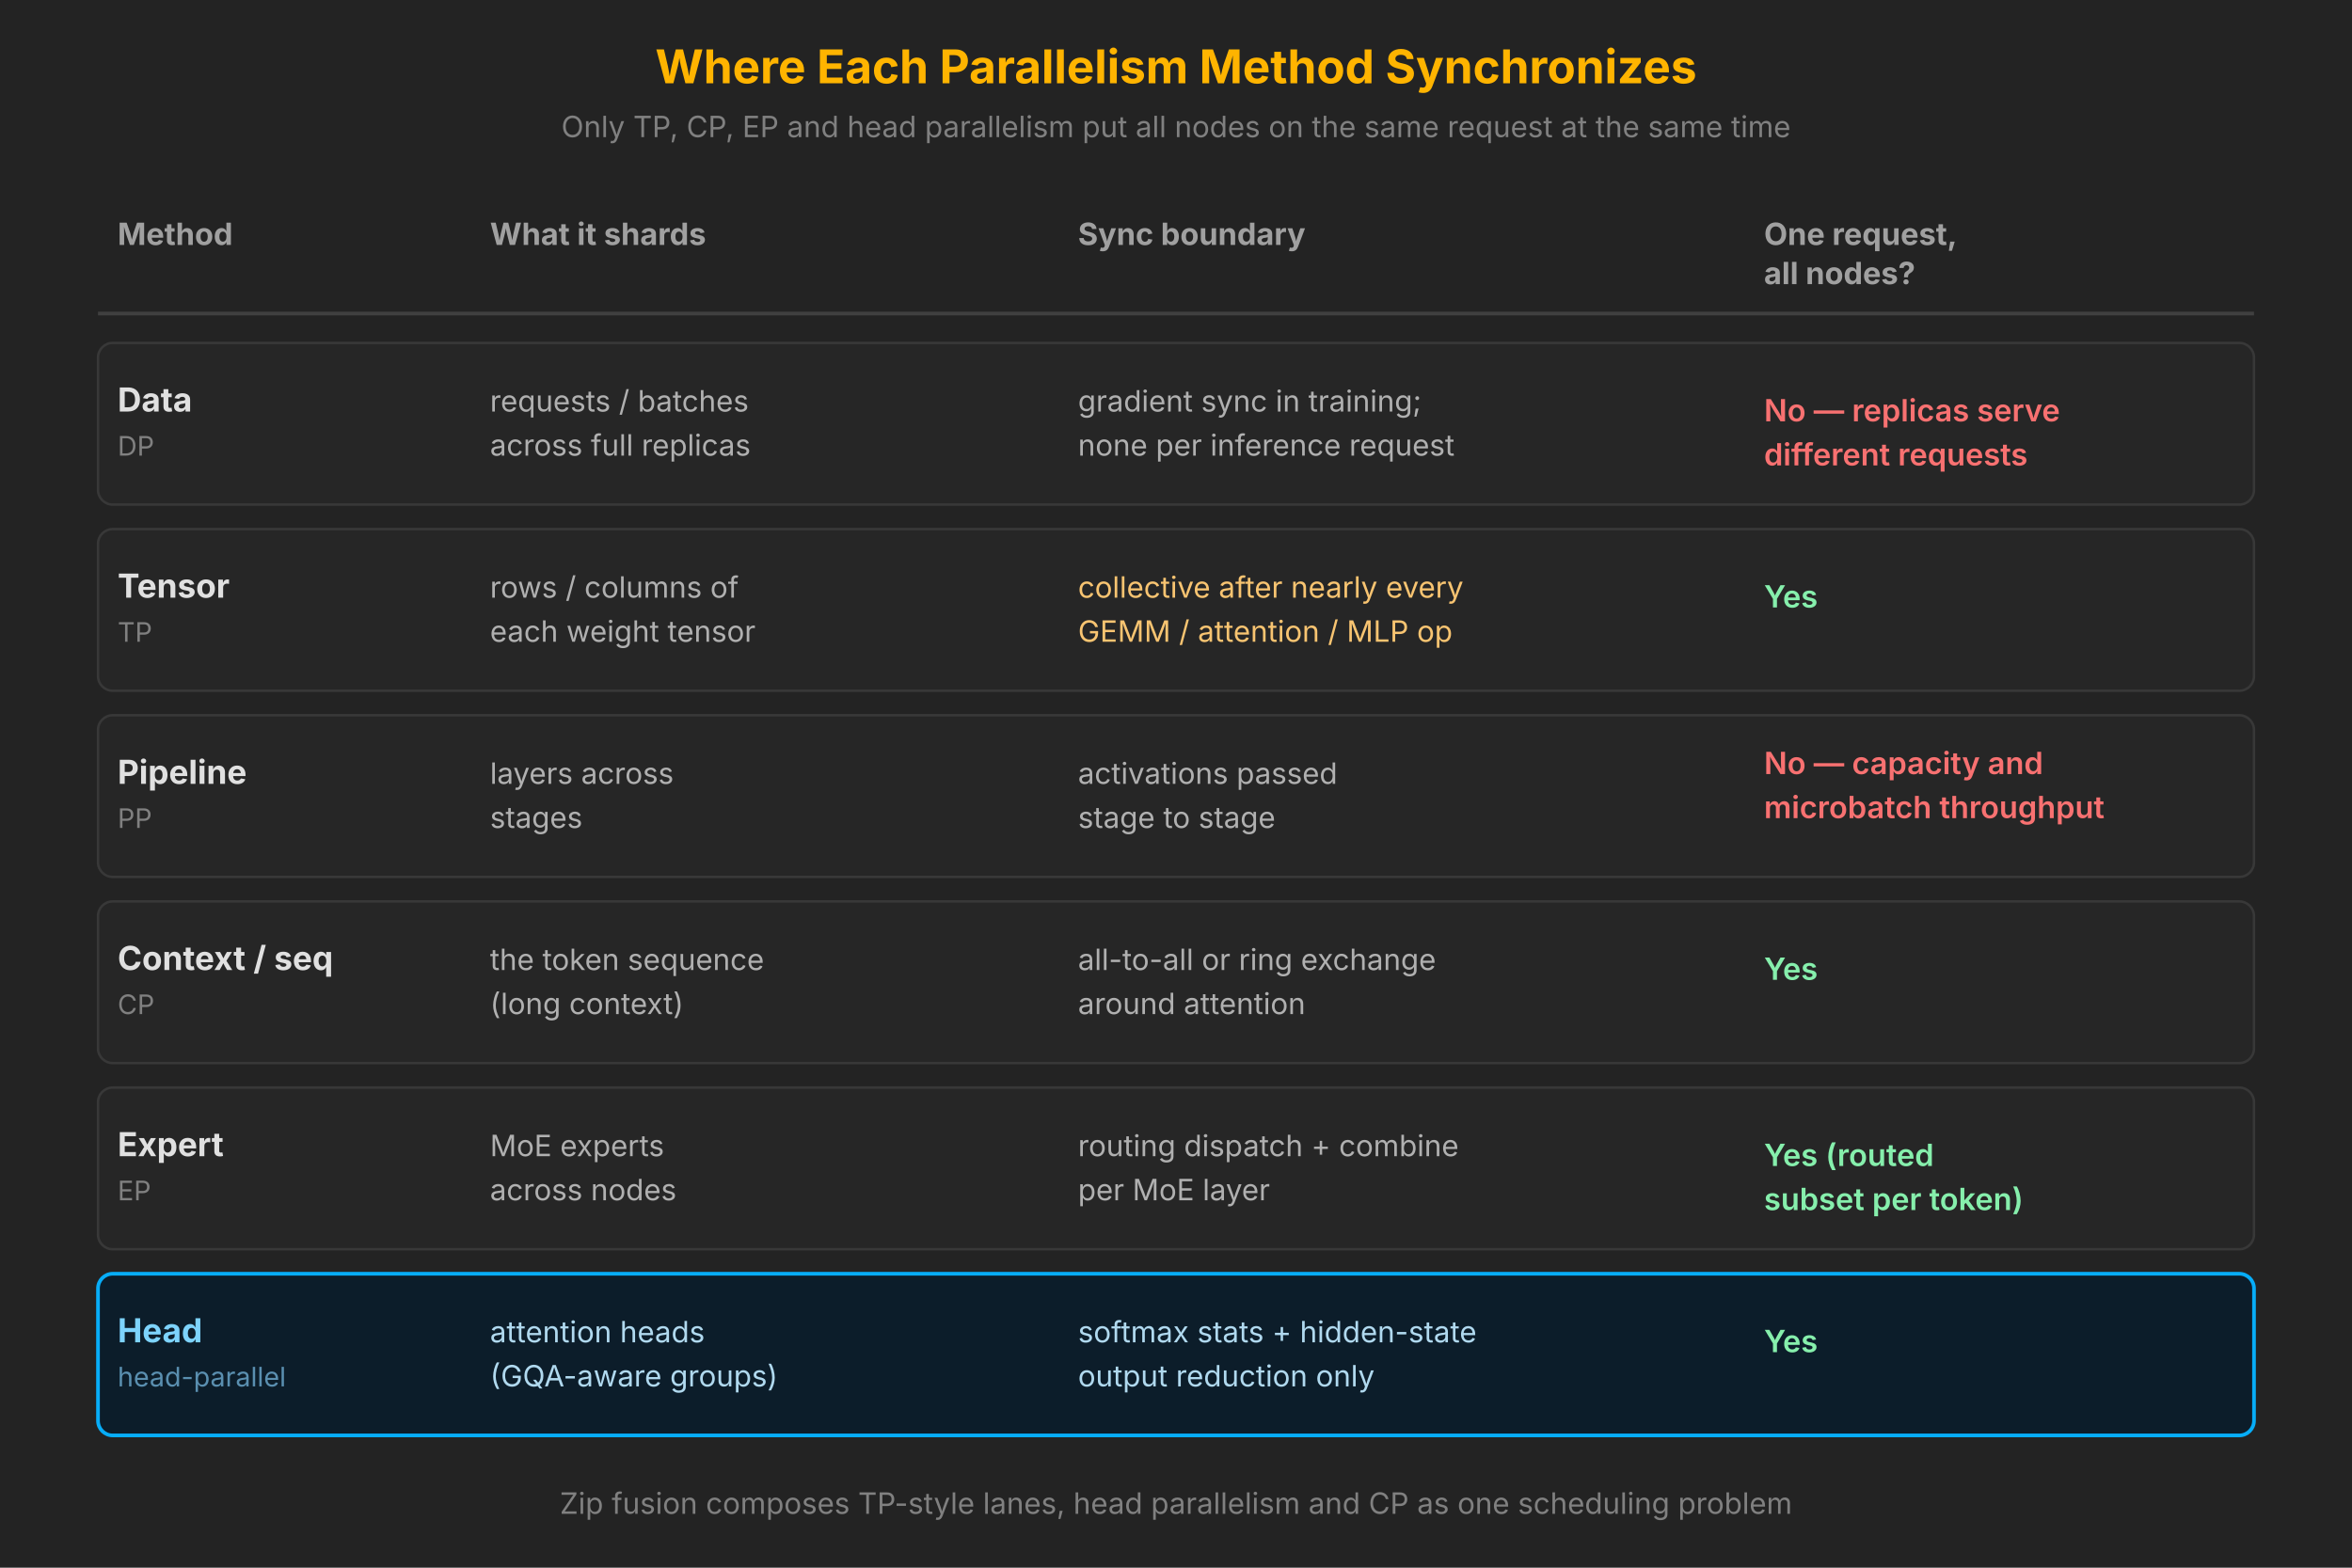
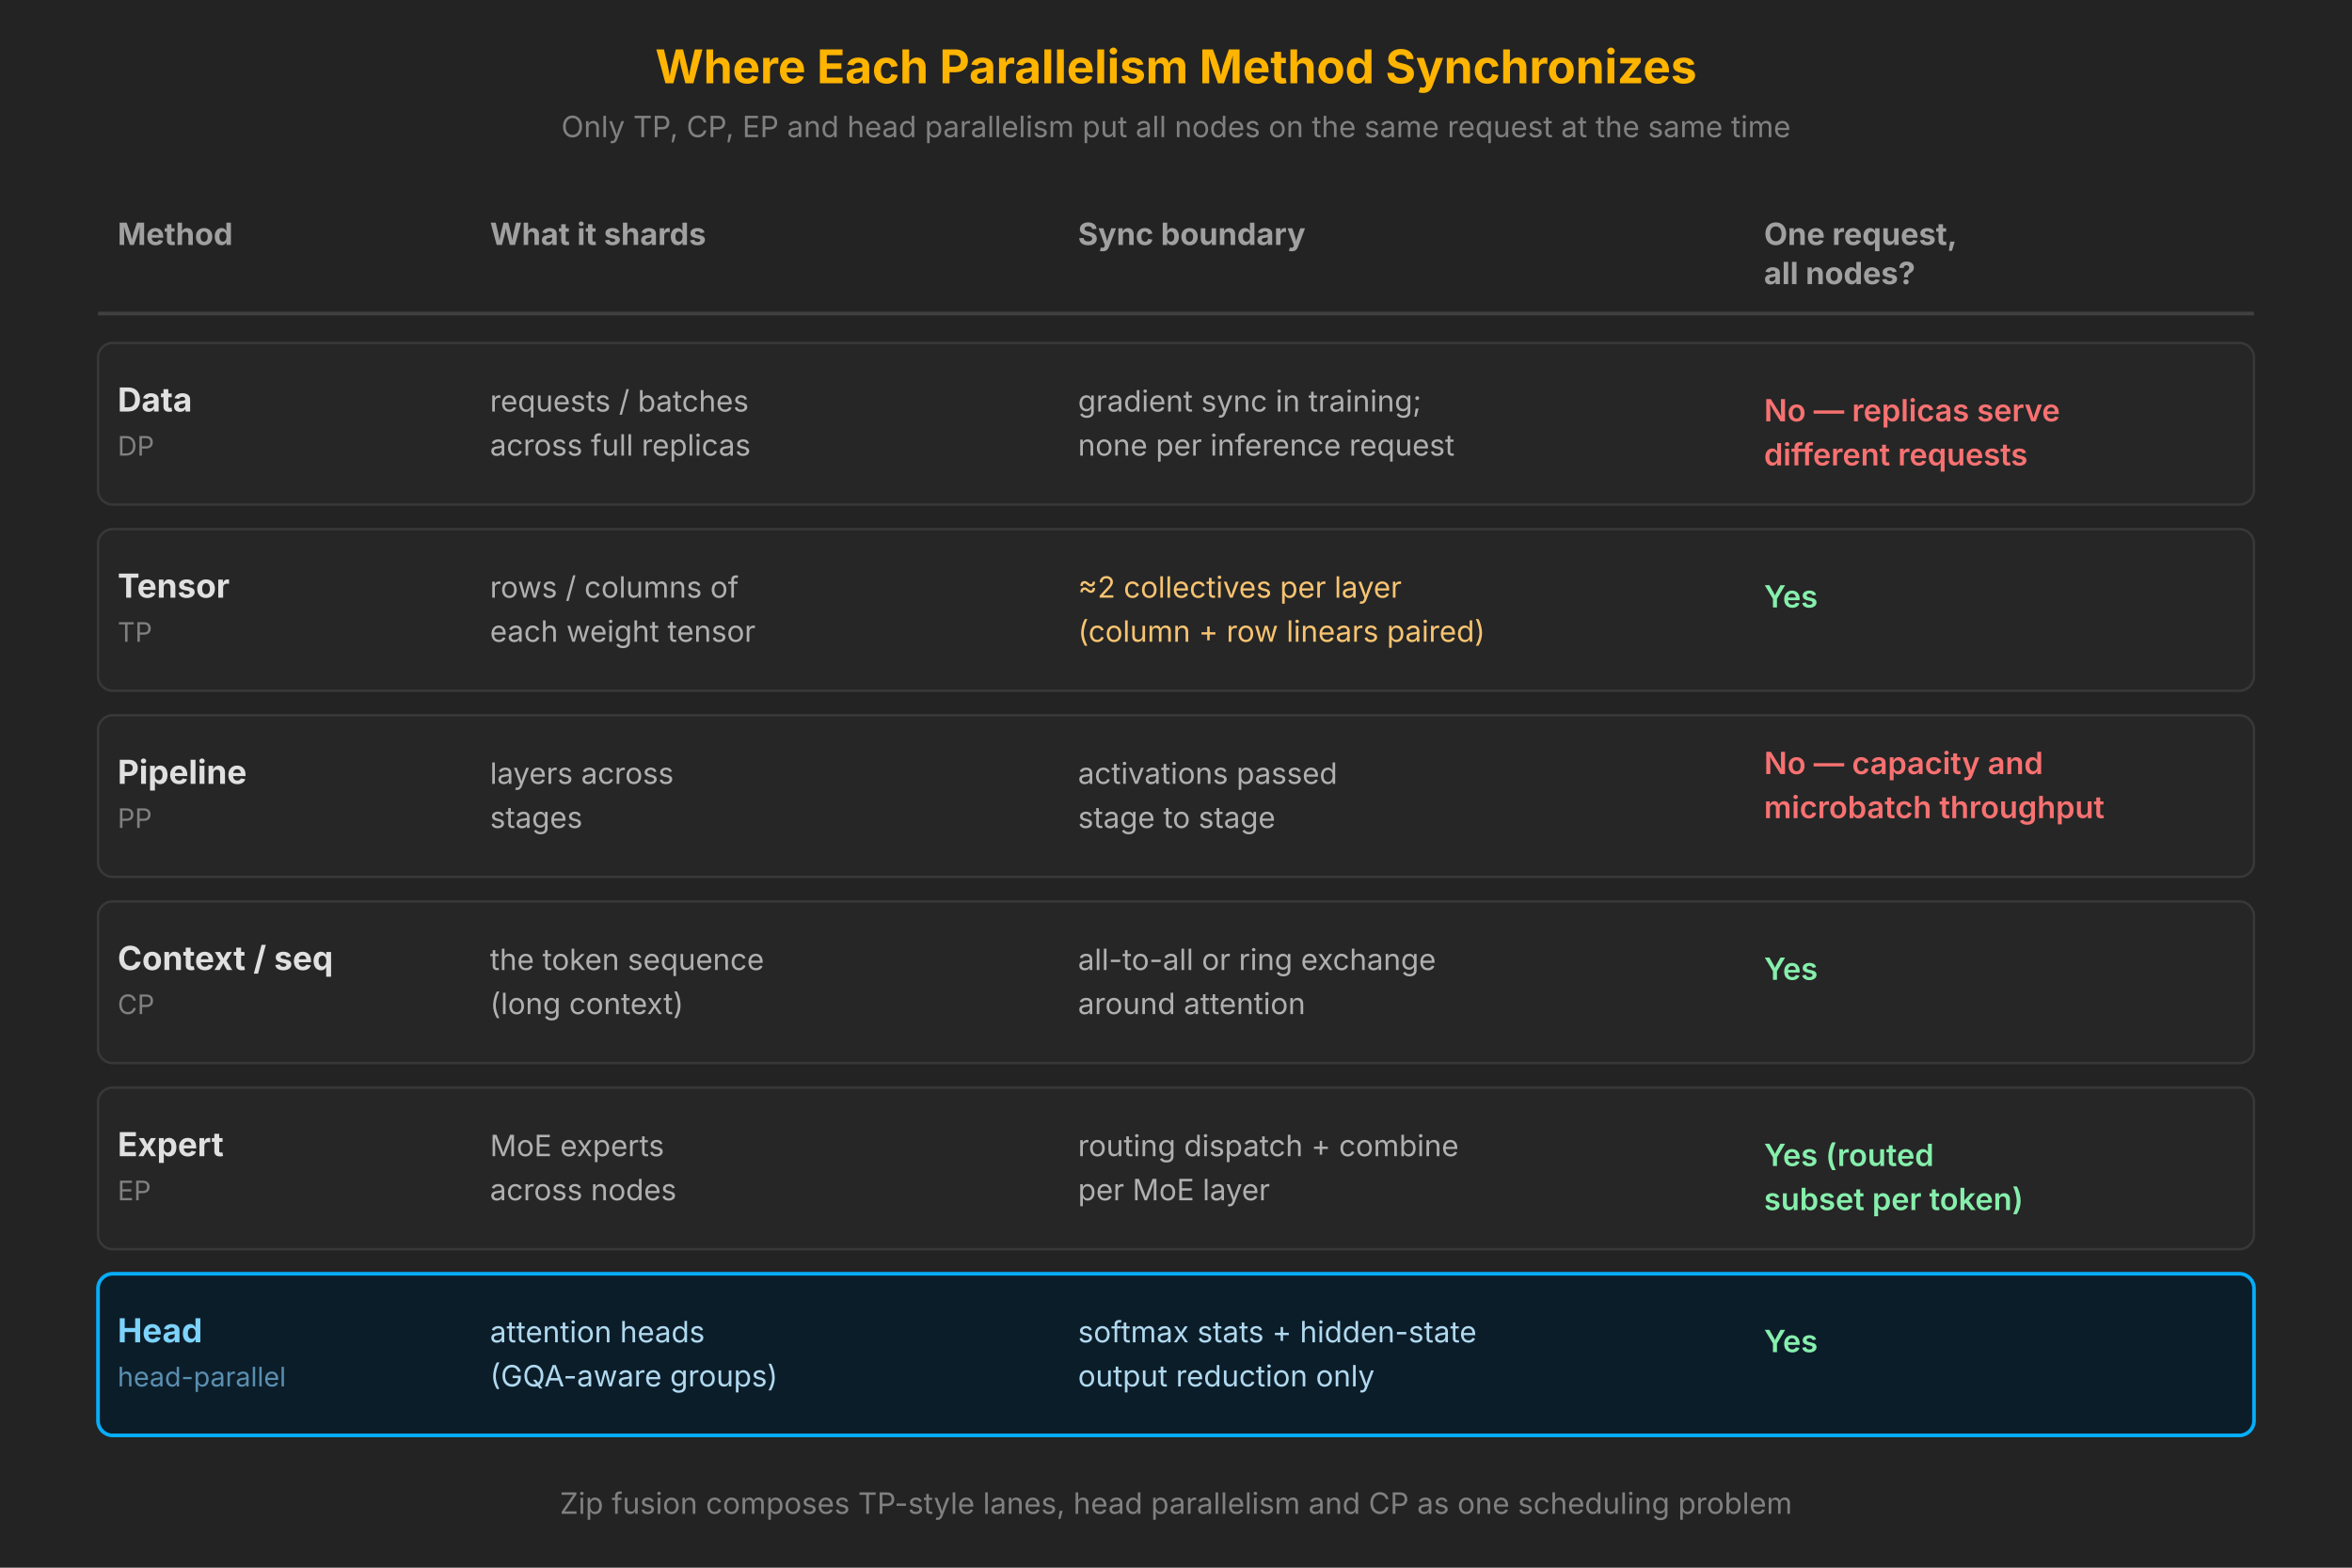
<svg xmlns="http://www.w3.org/2000/svg" viewBox="0 0 960 640">
  <rect width="960" height="640" fill="#232323" />
  <text x="480" y="34" font-family="Inter, sans-serif" font-size="19" font-weight="700" fill="#ffb400" text-anchor="middle">Where Each Parallelism Method Synchronizes</text>
  <text x="480" y="56" font-family="Inter, sans-serif" font-size="12" fill="#808080" text-anchor="middle">Only TP, CP, EP and head parallelism put all nodes on the same request at the same time</text>
  <text x="48" y="100" font-family="Inter, sans-serif" font-size="12.5" font-weight="700" fill="#a0a0a0">Method</text>
  <text x="200" y="100" font-family="Inter, sans-serif" font-size="12.5" font-weight="700" fill="#a0a0a0">What it shards</text>
  <text x="440" y="100" font-family="Inter, sans-serif" font-size="12.5" font-weight="700" fill="#a0a0a0">Sync boundary</text>
  <text x="720" y="100" font-family="Inter, sans-serif" font-size="12.5" font-weight="700" fill="#a0a0a0">One request,</text>
  <text x="720" y="116" font-family="Inter, sans-serif" font-size="12.5" font-weight="700" fill="#a0a0a0">all nodes?</text>
  <line x1="40" y1="128" x2="920" y2="128" stroke="#404040" stroke-width="1.5" />
  <rect x="40" y="140" width="880" height="66" rx="6" fill="#262626" stroke="#383838" />
  <text x="48" y="168" font-family="Inter, sans-serif" font-size="13.5" font-weight="700" fill="#e0e0e0">Data</text>
  <text x="48" y="186" font-family="Inter, sans-serif" font-size="11" fill="#808080">DP</text>
  <text x="200" y="168" font-family="Inter, sans-serif" font-size="12" fill="#b0b0b0">requests / batches</text>
  <text x="200" y="186" font-family="Inter, sans-serif" font-size="12" fill="#b0b0b0">across full replicas</text>
  <text x="440" y="168" font-family="Inter, sans-serif" font-size="12" fill="#b0b0b0">gradient sync in training;</text>
  <text x="440" y="186" font-family="Inter, sans-serif" font-size="12" fill="#b0b0b0">none per inference request</text>
  <text x="720" y="172" font-family="Inter, sans-serif" font-size="12.5" font-weight="600" fill="#f87171">No — replicas serve</text>
  <text x="720" y="190" font-family="Inter, sans-serif" font-size="12.5" font-weight="600" fill="#f87171">different requests</text>
  <rect x="40" y="216" width="880" height="66" rx="6" fill="#262626" stroke="#383838" />
  <text x="48" y="244" font-family="Inter, sans-serif" font-size="13.5" font-weight="700" fill="#e0e0e0">Tensor</text>
  <text x="48" y="262" font-family="Inter, sans-serif" font-size="11" fill="#808080">TP</text>
  <text x="200" y="244" font-family="Inter, sans-serif" font-size="12" fill="#b0b0b0">rows / columns of</text>
  <text x="200" y="262" font-family="Inter, sans-serif" font-size="12" fill="#b0b0b0">each weight tensor</text>
-   <text x="440" y="244" font-family="Inter, sans-serif" font-size="12" fill="#f8c471">collective after nearly every</text>
-   <text x="440" y="262" font-family="Inter, sans-serif" font-size="12" fill="#f8c471">GEMM / attention / MLP op</text>
+   <text x="440" y="244" font-family="Inter, sans-serif" font-size="12" fill="#f8c471">≈2 collectives per layer</text>
+   <text x="440" y="262" font-family="Inter, sans-serif" font-size="12" fill="#f8c471">(column + row linears paired)</text>
  <text x="720" y="248" font-family="Inter, sans-serif" font-size="12.5" font-weight="600" fill="#86efac">Yes</text>
  <rect x="40" y="292" width="880" height="66" rx="6" fill="#262626" stroke="#383838" />
  <text x="48" y="320" font-family="Inter, sans-serif" font-size="13.5" font-weight="700" fill="#e0e0e0">Pipeline</text>
  <text x="48" y="338" font-family="Inter, sans-serif" font-size="11" fill="#808080">PP</text>
  <text x="200" y="320" font-family="Inter, sans-serif" font-size="12" fill="#b0b0b0">layers across</text>
  <text x="200" y="338" font-family="Inter, sans-serif" font-size="12" fill="#b0b0b0">stages</text>
  <text x="440" y="320" font-family="Inter, sans-serif" font-size="12" fill="#b0b0b0">activations passed</text>
  <text x="440" y="338" font-family="Inter, sans-serif" font-size="12" fill="#b0b0b0">stage to stage</text>
  <text x="720" y="316" font-family="Inter, sans-serif" font-size="12.5" font-weight="600" fill="#f87171">No — capacity and</text>
  <text x="720" y="334" font-family="Inter, sans-serif" font-size="12.5" font-weight="600" fill="#f87171">microbatch throughput</text>
  <rect x="40" y="368" width="880" height="66" rx="6" fill="#262626" stroke="#383838" />
  <text x="48" y="396" font-family="Inter, sans-serif" font-size="13.5" font-weight="700" fill="#e0e0e0">Context / seq</text>
  <text x="48" y="414" font-family="Inter, sans-serif" font-size="11" fill="#808080">CP</text>
  <text x="200" y="396" font-family="Inter, sans-serif" font-size="12" fill="#b0b0b0">the token sequence</text>
  <text x="200" y="414" font-family="Inter, sans-serif" font-size="12" fill="#b0b0b0">(long context)</text>
  <text x="440" y="396" font-family="Inter, sans-serif" font-size="12" fill="#b0b0b0">all-to-all or ring exchange</text>
  <text x="440" y="414" font-family="Inter, sans-serif" font-size="12" fill="#b0b0b0">around attention</text>
  <text x="720" y="400" font-family="Inter, sans-serif" font-size="12.5" font-weight="600" fill="#86efac">Yes</text>
  <rect x="40" y="444" width="880" height="66" rx="6" fill="#262626" stroke="#383838" />
  <text x="48" y="472" font-family="Inter, sans-serif" font-size="13.5" font-weight="700" fill="#e0e0e0">Expert</text>
  <text x="48" y="490" font-family="Inter, sans-serif" font-size="11" fill="#808080">EP</text>
  <text x="200" y="472" font-family="Inter, sans-serif" font-size="12" fill="#b0b0b0">MoE experts</text>
  <text x="200" y="490" font-family="Inter, sans-serif" font-size="12" fill="#b0b0b0">across nodes</text>
  <text x="440" y="472" font-family="Inter, sans-serif" font-size="12" fill="#b0b0b0">routing dispatch + combine</text>
  <text x="440" y="490" font-family="Inter, sans-serif" font-size="12" fill="#b0b0b0">per MoE layer</text>
  <text x="720" y="476" font-family="Inter, sans-serif" font-size="12.5" font-weight="600" fill="#86efac">Yes (routed</text>
  <text x="720" y="494" font-family="Inter, sans-serif" font-size="12.5" font-weight="600" fill="#86efac">subset per token)</text>
  <rect x="40" y="520" width="880" height="66" rx="6" fill="#0c1d2a" stroke="#07adf8" stroke-width="1.5" />
  <text x="48" y="548" font-family="Inter, sans-serif" font-size="13.5" font-weight="700" fill="#7dd3fc">Head</text>
  <text x="48" y="566" font-family="Inter, sans-serif" font-size="11" fill="#5a8fb0">head-parallel</text>
  <text x="200" y="548" font-family="Inter, sans-serif" font-size="12" fill="#b0d9ef">attention heads</text>
  <text x="200" y="566" font-family="Inter, sans-serif" font-size="12" fill="#b0d9ef">(GQA-aware groups)</text>
  <text x="440" y="548" font-family="Inter, sans-serif" font-size="12" fill="#b0d9ef">softmax stats + hidden-state</text>
  <text x="440" y="566" font-family="Inter, sans-serif" font-size="12" fill="#b0d9ef">output reduction only</text>
  <text x="720" y="552" font-family="Inter, sans-serif" font-size="12.5" font-weight="600" fill="#86efac">Yes</text>
  <text x="480" y="618" font-family="Inter, sans-serif" font-size="12" fill="#808080" text-anchor="middle">Zip fusion composes TP-style lanes, head parallelism and CP as one scheduling problem</text>
</svg>
